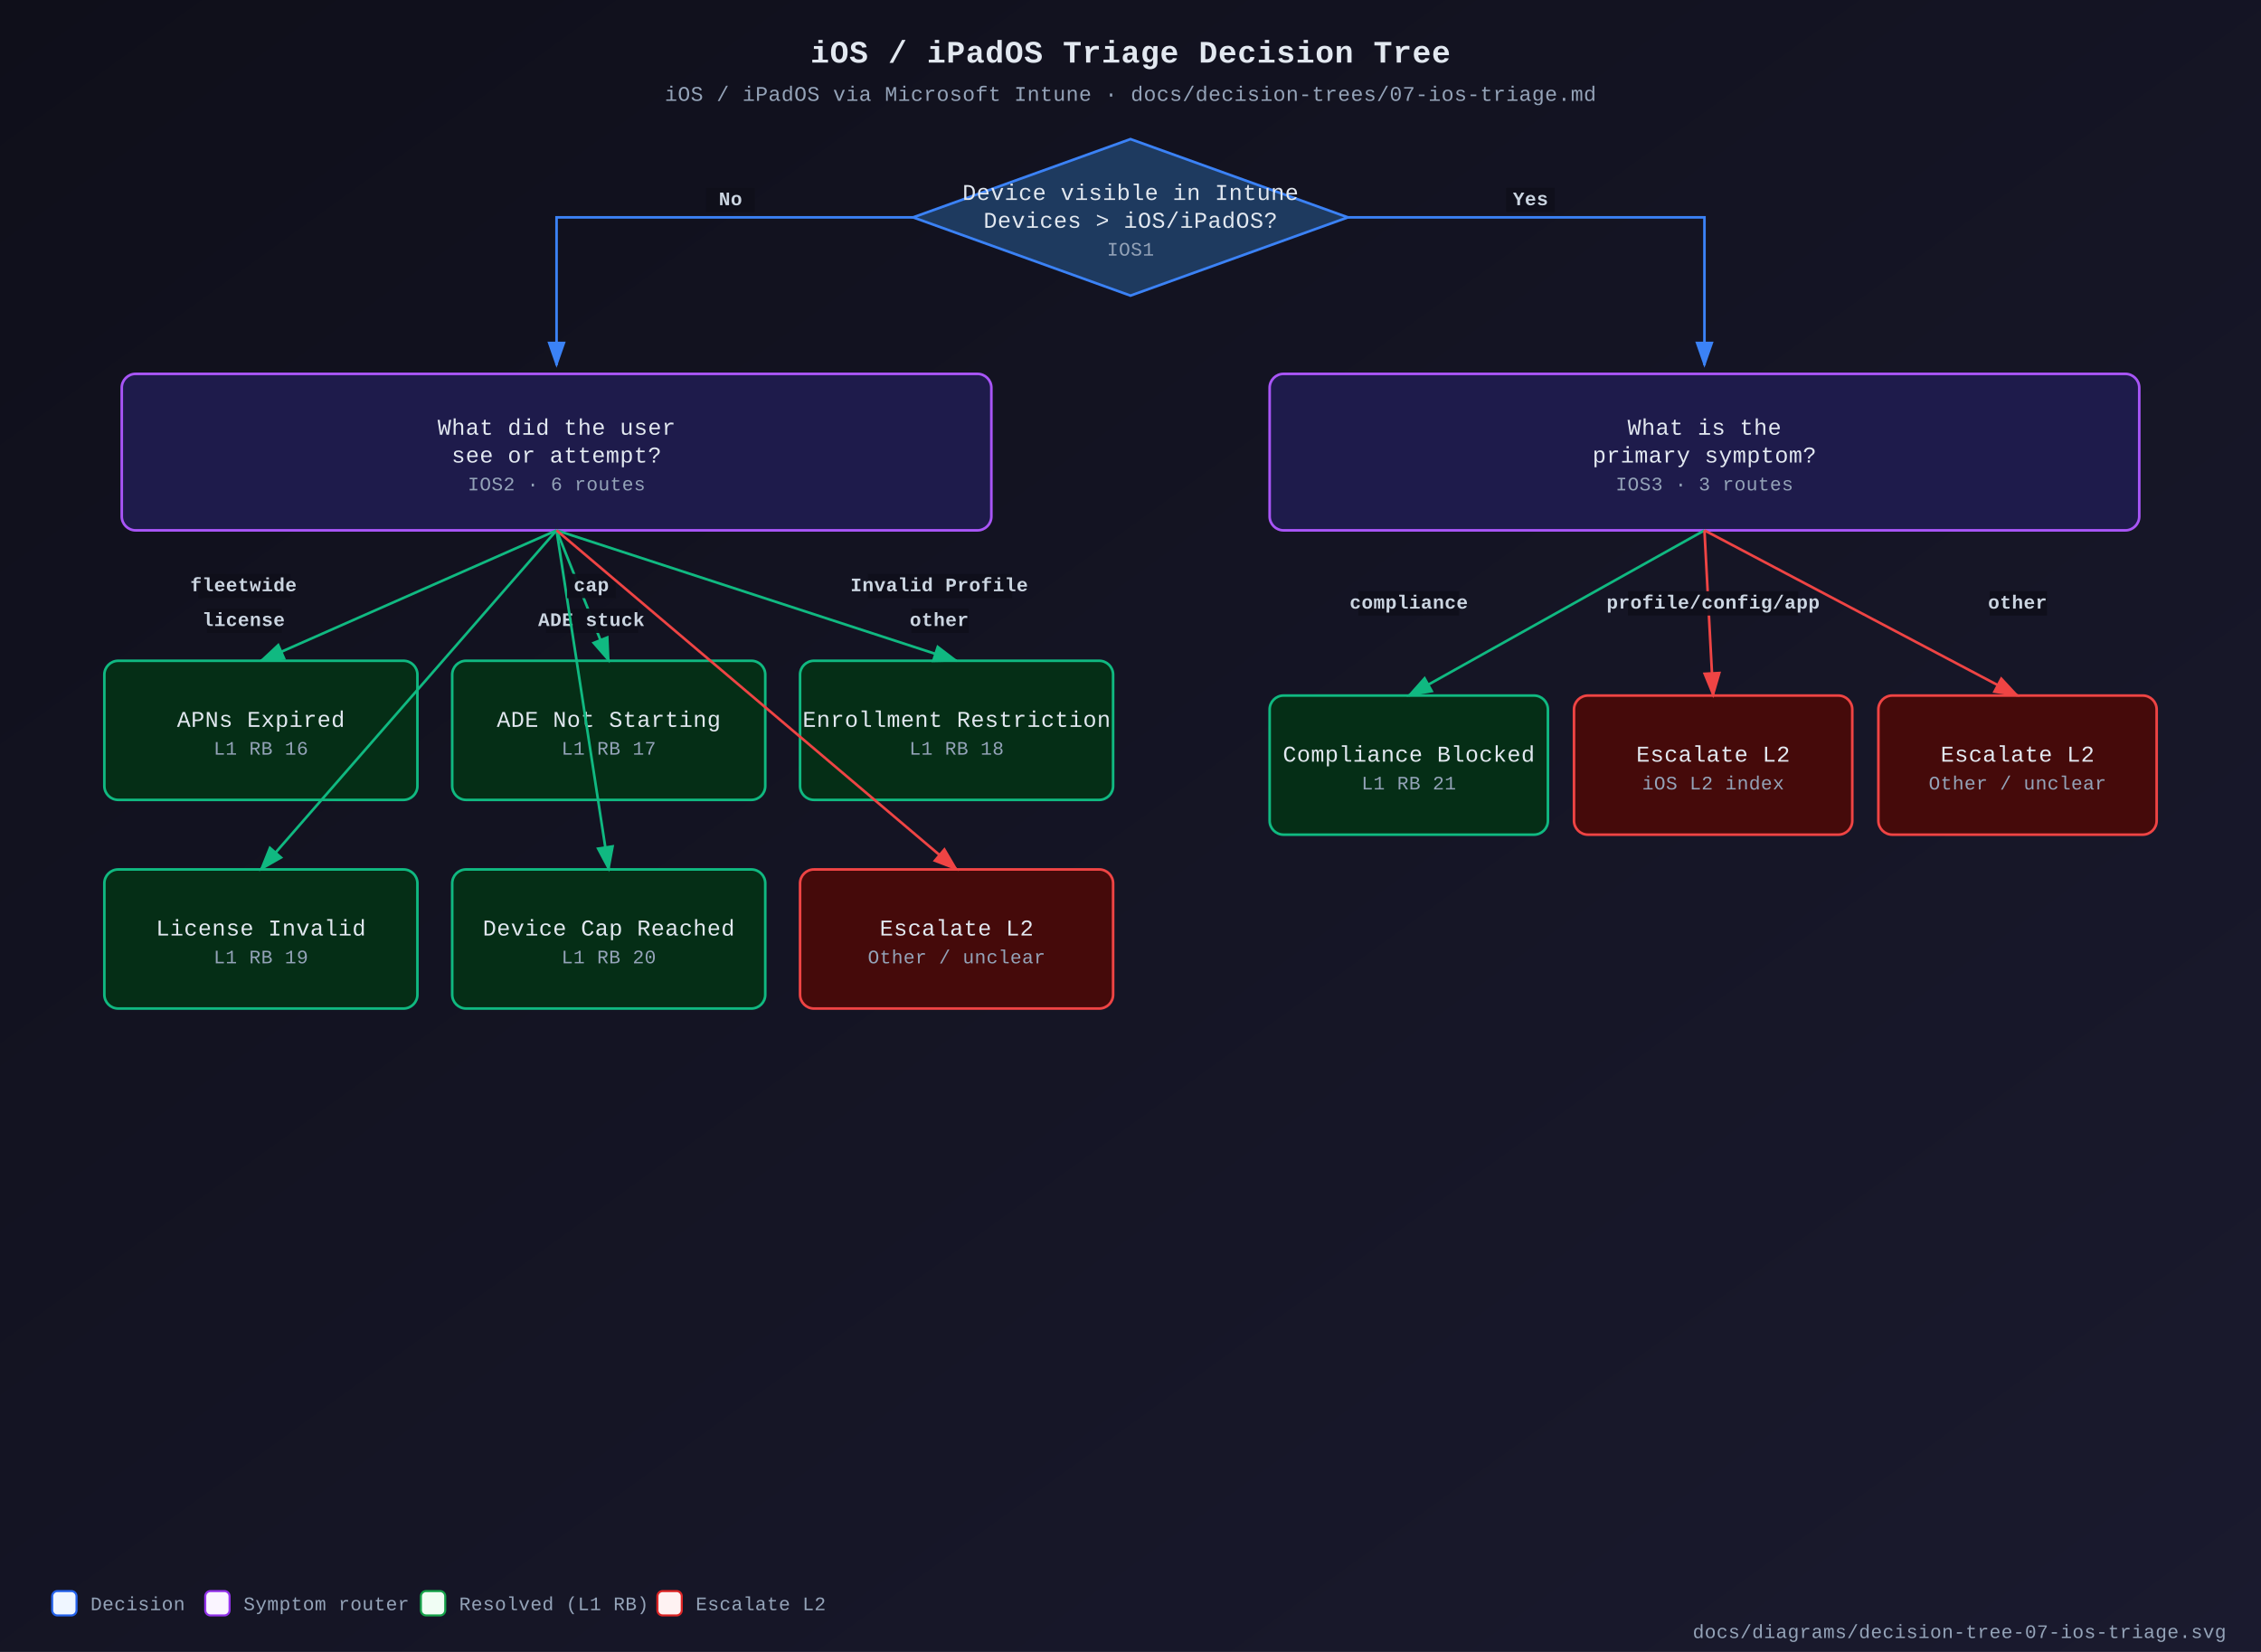
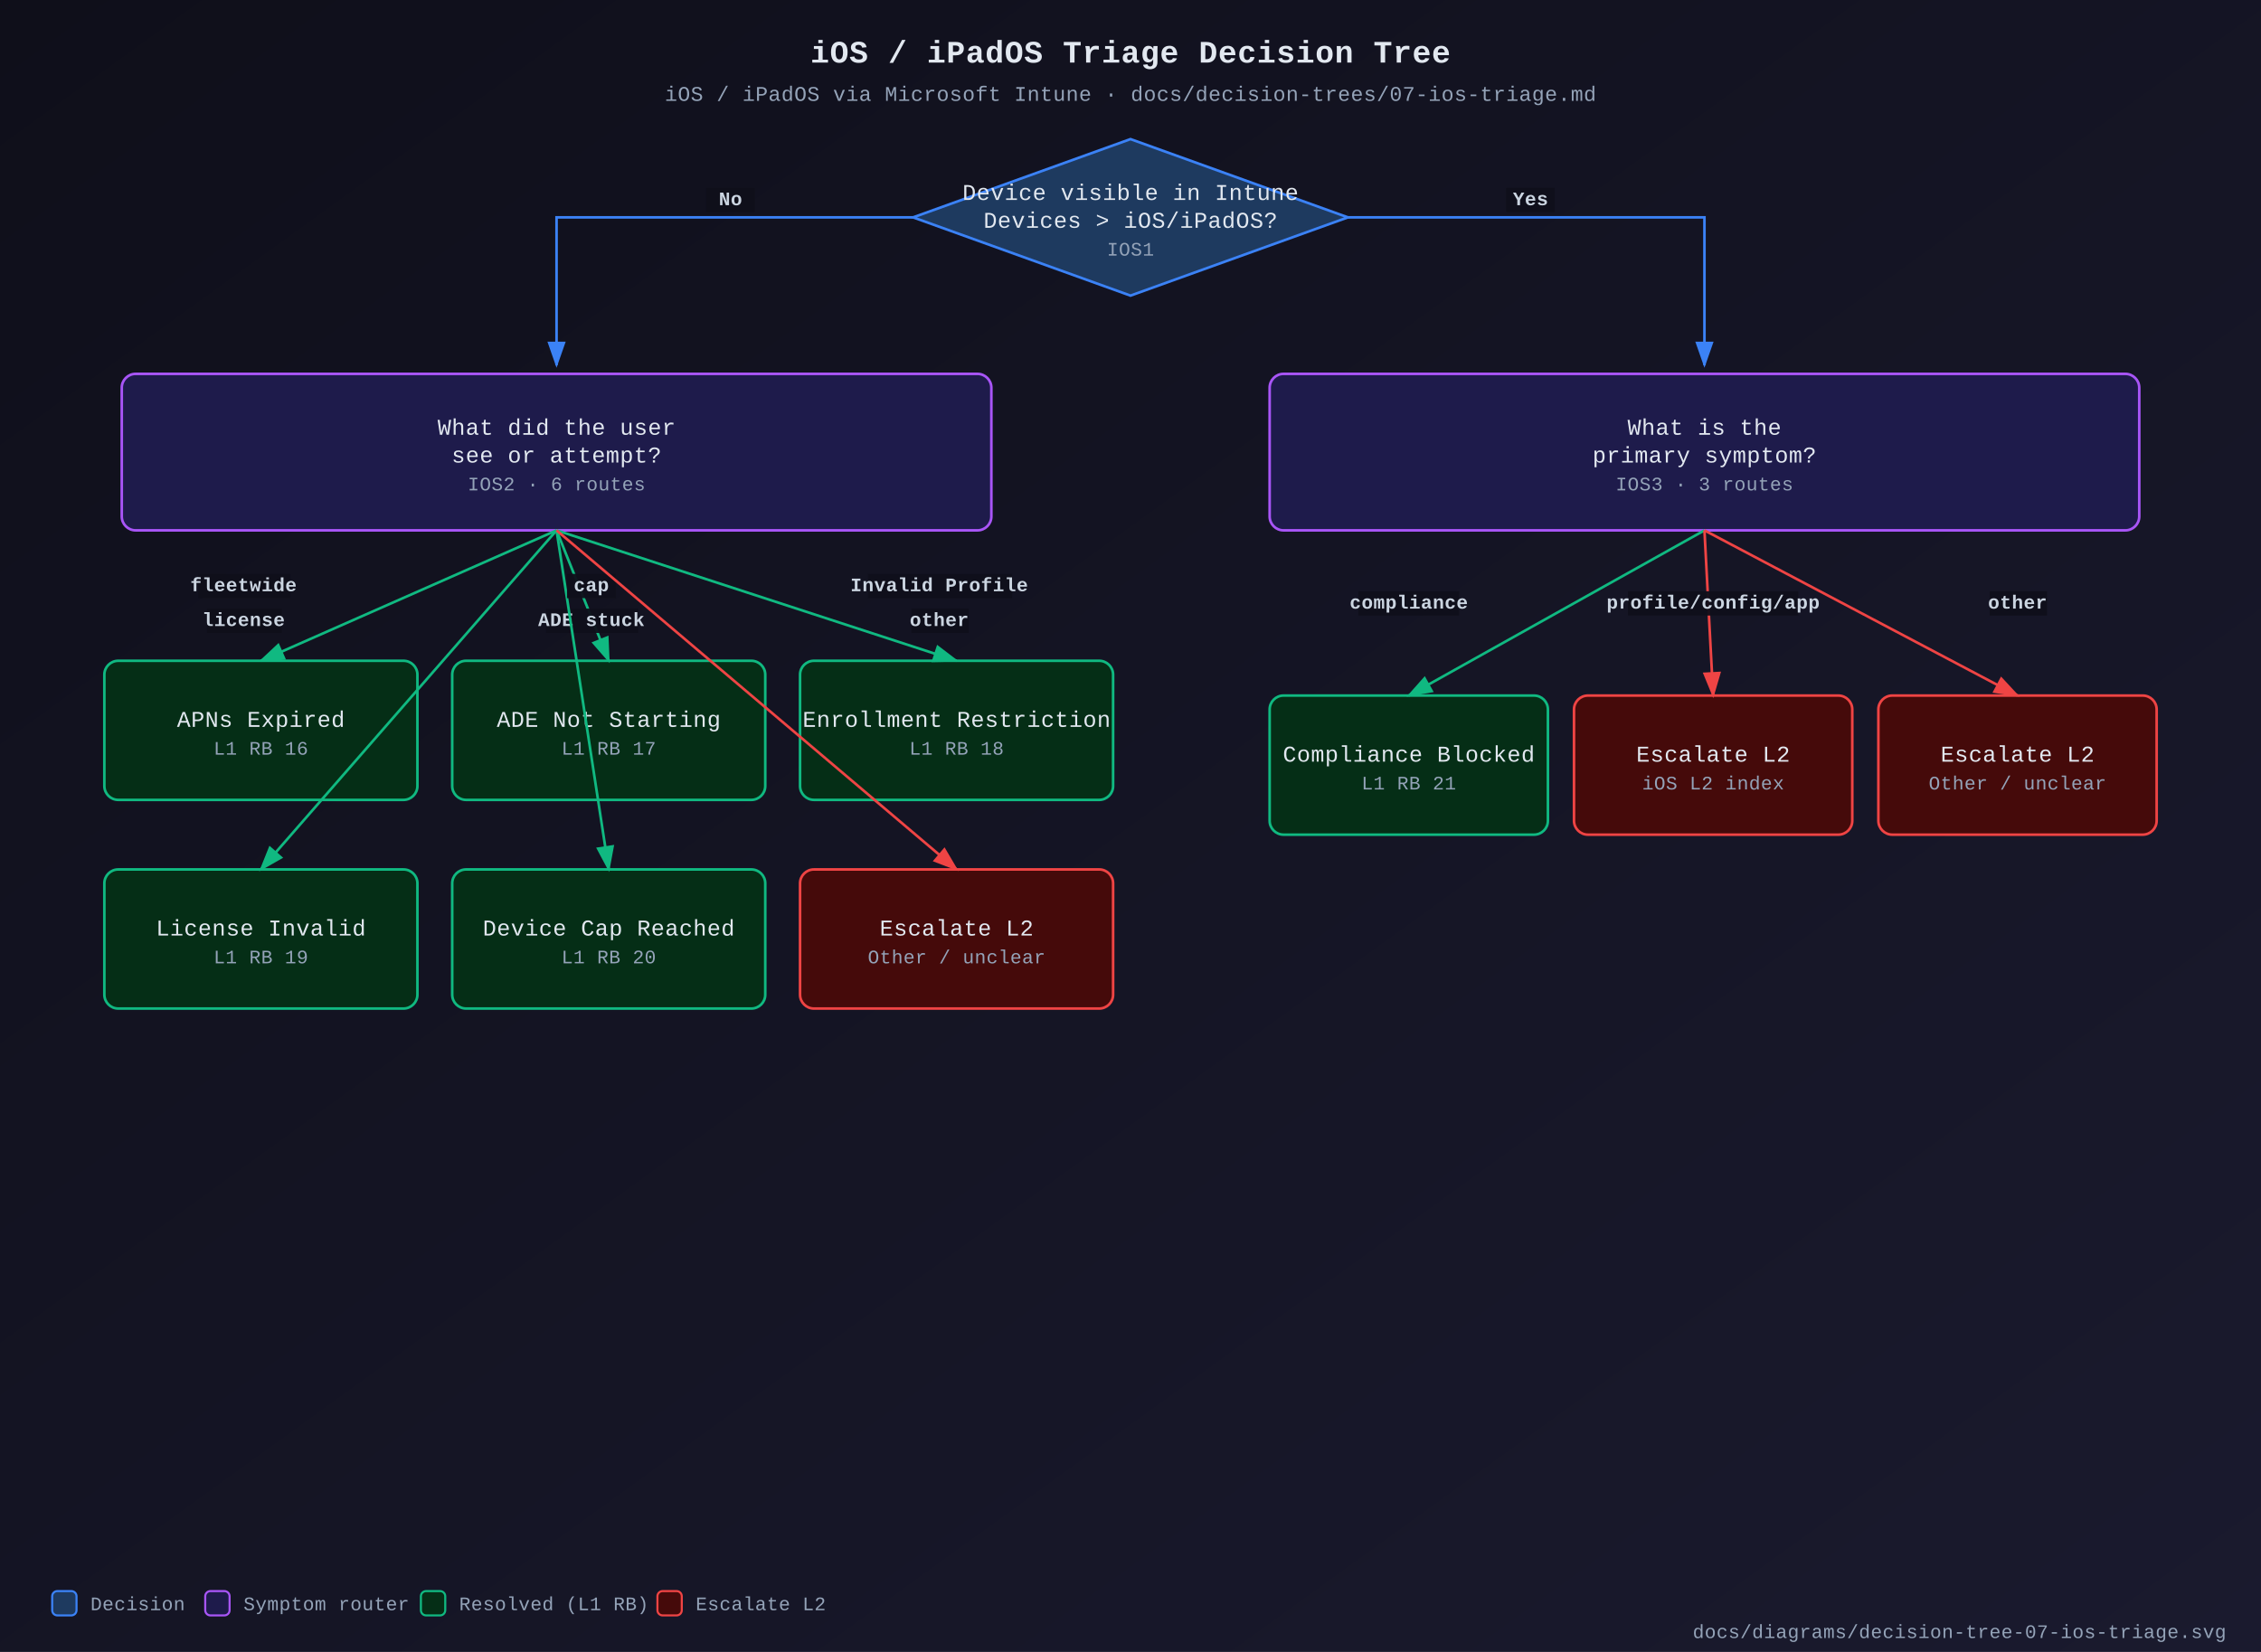
<svg xmlns="http://www.w3.org/2000/svg" viewBox="0 0 1300 950" width="1300" height="950">
  <style>
    text { font-family: 'SF Mono', 'Fira Code', 'Cascadia Code', 'Courier New', monospace; fill: #e2e8f0; letter-spacing: 0.02em; }
    .title { font-size: 18px; font-weight: 700; fill: #e2e8f0; letter-spacing: 0.02em; }
    .subtitle { font-size: 12px; fill: #94a3b8; }
    .label { font-size: 13px; fill: #e2e8f0; }
    .sub { font-size: 11px; fill: #94a3b8; }
    .edge { font-size: 11px; fill: #cbd5e1; font-weight: 700; }
    .col-head { font-size: 13px; font-weight: 700; fill: #cbd5e1; letter-spacing: 0.08em; }
    .legend { font-size: 11px; fill: #94a3b8; }
  </style>
  <defs>
    <linearGradient id="bg-grad" x1="0%" y1="0%" x2="100%" y2="100%">
      <stop offset="0%" stop-color="#0f0f1a" />
      <stop offset="100%" stop-color="#1a1a2e" />
    </linearGradient>
    <marker id="arr-blue" markerWidth="10" markerHeight="7" refX="9" refY="3.5" orient="auto">
      <polygon points="0,0 10,3.5 0,7" fill="#3b82f6" />
    </marker>
    <marker id="arr-red" markerWidth="10" markerHeight="7" refX="9" refY="3.5" orient="auto">
      <polygon points="0,0 10,3.5 0,7" fill="#ef4444" />
    </marker>
    <marker id="arr-green" markerWidth="10" markerHeight="7" refX="9" refY="3.5" orient="auto">
      <polygon points="0,0 10,3.5 0,7" fill="#10b981" />
    </marker>
    <marker id="arr-orange" markerWidth="10" markerHeight="7" refX="9" refY="3.5" orient="auto">
      <polygon points="0,0 10,3.5 0,7" fill="#f97316" />
    </marker>
    <marker id="arr-purple" markerWidth="10" markerHeight="7" refX="9" refY="3.5" orient="auto">
      <polygon points="0,0 10,3.5 0,7" fill="#a855f7" />
    </marker>
    <marker id="arr-gray" markerWidth="10" markerHeight="7" refX="9" refY="3.5" orient="auto">
      <polygon points="0,0 10,3.5 0,7" fill="#64748b" />
    </marker>
  </defs>
  <rect width="1300" height="950" fill="url(#bg-grad)" />
  <text x="650" y="36" text-anchor="middle" class="title">iOS / iPadOS Triage Decision Tree</text>
  <text x="650" y="58" text-anchor="middle" class="subtitle">iOS / iPadOS via Microsoft Intune  ·  docs/decision-trees/07-ios-triage.md</text>
  <polygon points="650,80 775,125 650,170 525,125" fill="#1e3a5f" stroke="#3b82f6" stroke-width="1.5" />
  <text x="650" y="115" text-anchor="middle" class="label">Device visible in Intune</text>
  <text x="650" y="131" text-anchor="middle" class="label">Devices &gt; iOS/iPadOS?</text>
  <text x="650" y="147" text-anchor="middle" class="sub">IOS1</text>
  <path d="M 525,125 L 320,125 L 320,210" stroke="#3b82f6" stroke-width="1.5" fill="none" marker-end="url(#arr-blue)" />
  <rect x="406" y="108" width="28" height="14" fill="#0f0f1a" opacity="0.95" />
  <text x="420" y="118" text-anchor="middle" class="edge">No</text>
  <rect x="70" y="215" width="500" height="90" rx="8" ry="8" fill="#1e1b4b" stroke="#a855f7" stroke-width="1.5" />
  <text x="320" y="250" text-anchor="middle" class="label">What did the user</text>
  <text x="320" y="266" text-anchor="middle" class="label">see or attempt?</text>
  <text x="320" y="282" text-anchor="middle" class="sub">IOS2 · 6 routes</text>
  <path d="M 775,125 L 980,125 L 980,210" stroke="#3b82f6" stroke-width="1.5" fill="none" marker-end="url(#arr-blue)" />
  <rect x="866" y="108" width="28" height="14" fill="#0f0f1a" opacity="0.95" />
  <text x="880" y="118" text-anchor="middle" class="edge">Yes</text>
  <rect x="730" y="215" width="500" height="90" rx="8" ry="8" fill="#1e1b4b" stroke="#a855f7" stroke-width="1.5" />
  <text x="980" y="250" text-anchor="middle" class="label">What is the</text>
  <text x="980" y="266" text-anchor="middle" class="label">primary symptom?</text>
  <text x="980" y="282" text-anchor="middle" class="sub">IOS3 · 3 routes</text>
  <rect x="60" y="380" width="180" height="80" rx="8" ry="8" fill="#052e16" stroke="#10b981" stroke-width="1.5" />
  <text x="150" y="418" text-anchor="middle" class="label">APNs Expired</text>
  <text x="150" y="434" text-anchor="middle" class="sub">L1 RB 16</text>
  <path d="M 320,305 L 150,380" stroke="#10b981" stroke-width="1.5" fill="none" marker-end="url(#arr-green)" />
  <rect x="114" y="330" width="53" height="14" fill="#0f0f1a" opacity="0.95" />
  <text x="140" y="340" text-anchor="middle" class="edge">fleetwide</text>
  <rect x="260" y="380" width="180" height="80" rx="8" ry="8" fill="#052e16" stroke="#10b981" stroke-width="1.5" />
  <text x="350" y="418" text-anchor="middle" class="label">ADE Not Starting</text>
  <text x="350" y="434" text-anchor="middle" class="sub">L1 RB 17</text>
  <path d="M 320,305 L 350,380" stroke="#10b981" stroke-width="1.5" fill="none" marker-end="url(#arr-green)" />
  <rect x="314" y="350" width="53" height="14" fill="#0f0f1a" opacity="0.95" />
  <text x="340" y="360" text-anchor="middle" class="edge">ADE stuck</text>
  <rect x="460" y="380" width="180" height="80" rx="8" ry="8" fill="#052e16" stroke="#10b981" stroke-width="1.5" />
  <text x="550" y="418" text-anchor="middle" class="label">Enrollment Restriction</text>
  <text x="550" y="434" text-anchor="middle" class="sub">L1 RB 18</text>
  <path d="M 320,305 L 550,380" stroke="#10b981" stroke-width="1.5" fill="none" marker-end="url(#arr-green)" />
  <rect x="499" y="330" width="83" height="14" fill="#0f0f1a" opacity="0.95" />
  <text x="540" y="340" text-anchor="middle" class="edge">Invalid Profile</text>
  <rect x="60" y="500" width="180" height="80" rx="8" ry="8" fill="#052e16" stroke="#10b981" stroke-width="1.5" />
  <text x="150" y="538" text-anchor="middle" class="label">License Invalid</text>
  <text x="150" y="554" text-anchor="middle" class="sub">L1 RB 19</text>
  <path d="M 320,305 L 150,500" stroke="#10b981" stroke-width="1.5" fill="none" marker-end="url(#arr-green)" />
  <rect x="119" y="350" width="43" height="14" fill="#0f0f1a" opacity="0.95" />
  <text x="140" y="360" text-anchor="middle" class="edge">license</text>
  <rect x="260" y="500" width="180" height="80" rx="8" ry="8" fill="#052e16" stroke="#10b981" stroke-width="1.5" />
  <text x="350" y="538" text-anchor="middle" class="label">Device Cap Reached</text>
  <text x="350" y="554" text-anchor="middle" class="sub">L1 RB 20</text>
  <path d="M 320,305 L 350,500" stroke="#10b981" stroke-width="1.5" fill="none" marker-end="url(#arr-green)" />
  <rect x="326" y="330" width="28" height="14" fill="#0f0f1a" opacity="0.95" />
  <text x="340" y="340" text-anchor="middle" class="edge">cap</text>
  <rect x="460" y="500" width="180" height="80" rx="8" ry="8" fill="#450a0a" stroke="#ef4444" stroke-width="1.5" />
  <text x="550" y="538" text-anchor="middle" class="label">Escalate L2</text>
  <text x="550" y="554" text-anchor="middle" class="sub">Other / unclear</text>
  <path d="M 320,305 L 550,500" stroke="#ef4444" stroke-width="1.5" fill="none" marker-end="url(#arr-red)" />
  <rect x="524" y="350" width="33" height="14" fill="#0f0f1a" opacity="0.95" />
  <text x="540" y="360" text-anchor="middle" class="edge">other</text>
  <rect x="730" y="400" width="160" height="80" rx="8" ry="8" fill="#052e16" stroke="#10b981" stroke-width="1.5" />
  <text x="810" y="438" text-anchor="middle" class="label">Compliance Blocked</text>
  <text x="810" y="454" text-anchor="middle" class="sub">L1 RB 21</text>
  <path d="M 980,305 L 810,400" stroke="#10b981" stroke-width="1.5" fill="none" marker-end="url(#arr-green)" />
  <rect x="781" y="340" width="58" height="14" fill="#0f0f1a" opacity="0.95" />
  <text x="810" y="350" text-anchor="middle" class="edge">compliance</text>
  <rect x="905" y="400" width="160" height="80" rx="8" ry="8" fill="#450a0a" stroke="#ef4444" stroke-width="1.5" />
  <text x="985" y="438" text-anchor="middle" class="label">Escalate L2</text>
  <text x="985" y="454" text-anchor="middle" class="sub">iOS L2 index</text>
  <path d="M 980,305 L 985,400" stroke="#ef4444" stroke-width="1.5" fill="none" marker-end="url(#arr-red)" />
  <rect x="936" y="340" width="98" height="14" fill="#0f0f1a" opacity="0.95" />
  <text x="985" y="350" text-anchor="middle" class="edge">profile/config/app</text>
  <rect x="1080" y="400" width="160" height="80" rx="8" ry="8" fill="#450a0a" stroke="#ef4444" stroke-width="1.5" />
  <text x="1160" y="438" text-anchor="middle" class="label">Escalate L2</text>
  <text x="1160" y="454" text-anchor="middle" class="sub">Other / unclear</text>
  <path d="M 980,305 L 1160,400" stroke="#ef4444" stroke-width="1.5" fill="none" marker-end="url(#arr-red)" />
  <rect x="1144" y="340" width="33" height="14" fill="#0f0f1a" opacity="0.95" />
  <text x="1160" y="350" text-anchor="middle" class="edge">other</text>
-   <rect x="30" y="915" width="14" height="14" rx="3" ry="3" fill="#eff6ff" stroke="#2563eb" stroke-width="1.2" />
+   <rect x="30" y="915" width="14" height="14" rx="3" ry="3" fill="#1e3a5f" stroke="#3b82f6" stroke-width="1.2" />
  <text x="52" y="926" class="legend">Decision</text>
-   <rect x="118" y="915" width="14" height="14" rx="3" ry="3" fill="#faf5ff" stroke="#9333ea" stroke-width="1.2" />
+   <rect x="118" y="915" width="14" height="14" rx="3" ry="3" fill="#1e1b4b" stroke="#a855f7" stroke-width="1.2" />
  <text x="140" y="926" class="legend">Symptom router</text>
-   <rect x="242" y="915" width="14" height="14" rx="3" ry="3" fill="#f0fdf4" stroke="#16a34a" stroke-width="1.2" />
+   <rect x="242" y="915" width="14" height="14" rx="3" ry="3" fill="#052e16" stroke="#10b981" stroke-width="1.2" />
  <text x="264" y="926" class="legend">Resolved (L1 RB)</text>
-   <rect x="378" y="915" width="14" height="14" rx="3" ry="3" fill="#fef2f2" stroke="#dc2626" stroke-width="1.2" />
+   <rect x="378" y="915" width="14" height="14" rx="3" ry="3" fill="#450a0a" stroke="#ef4444" stroke-width="1.2" />
  <text x="400" y="926" class="legend">Escalate L2</text>
  <text x="1280" y="942" text-anchor="end" class="legend">docs/diagrams/decision-tree-07-ios-triage.svg</text>
</svg>
